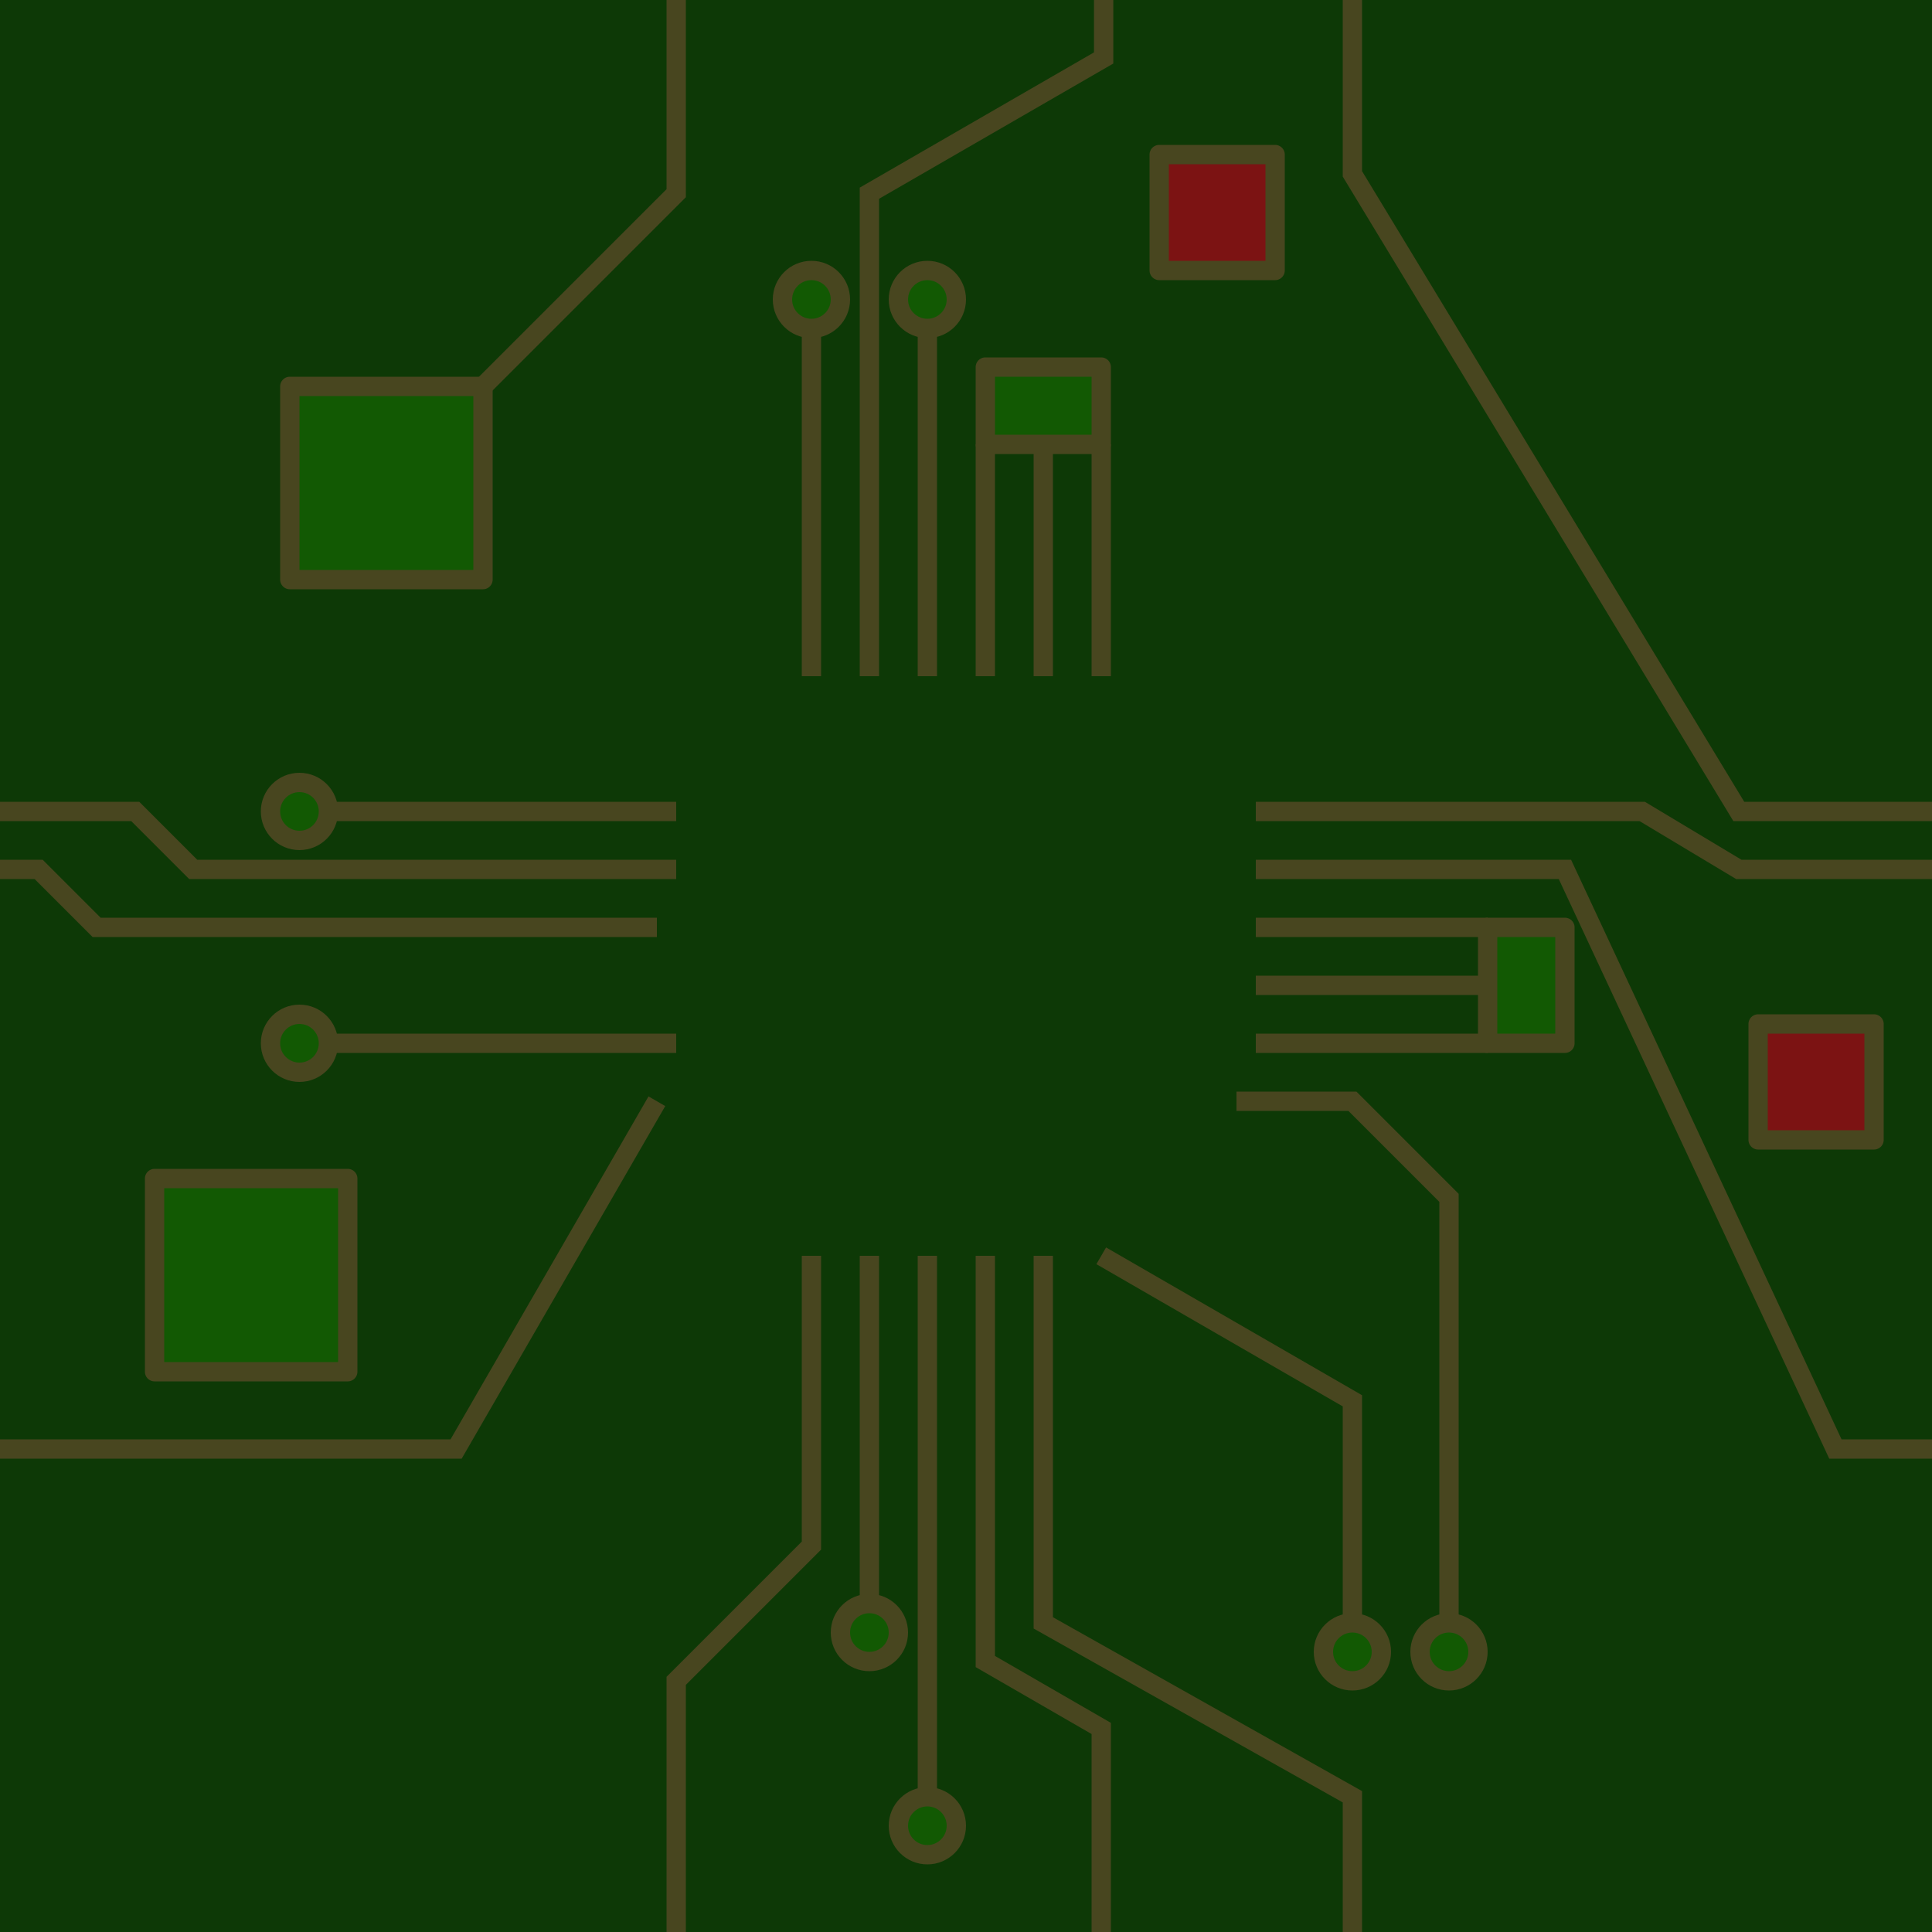
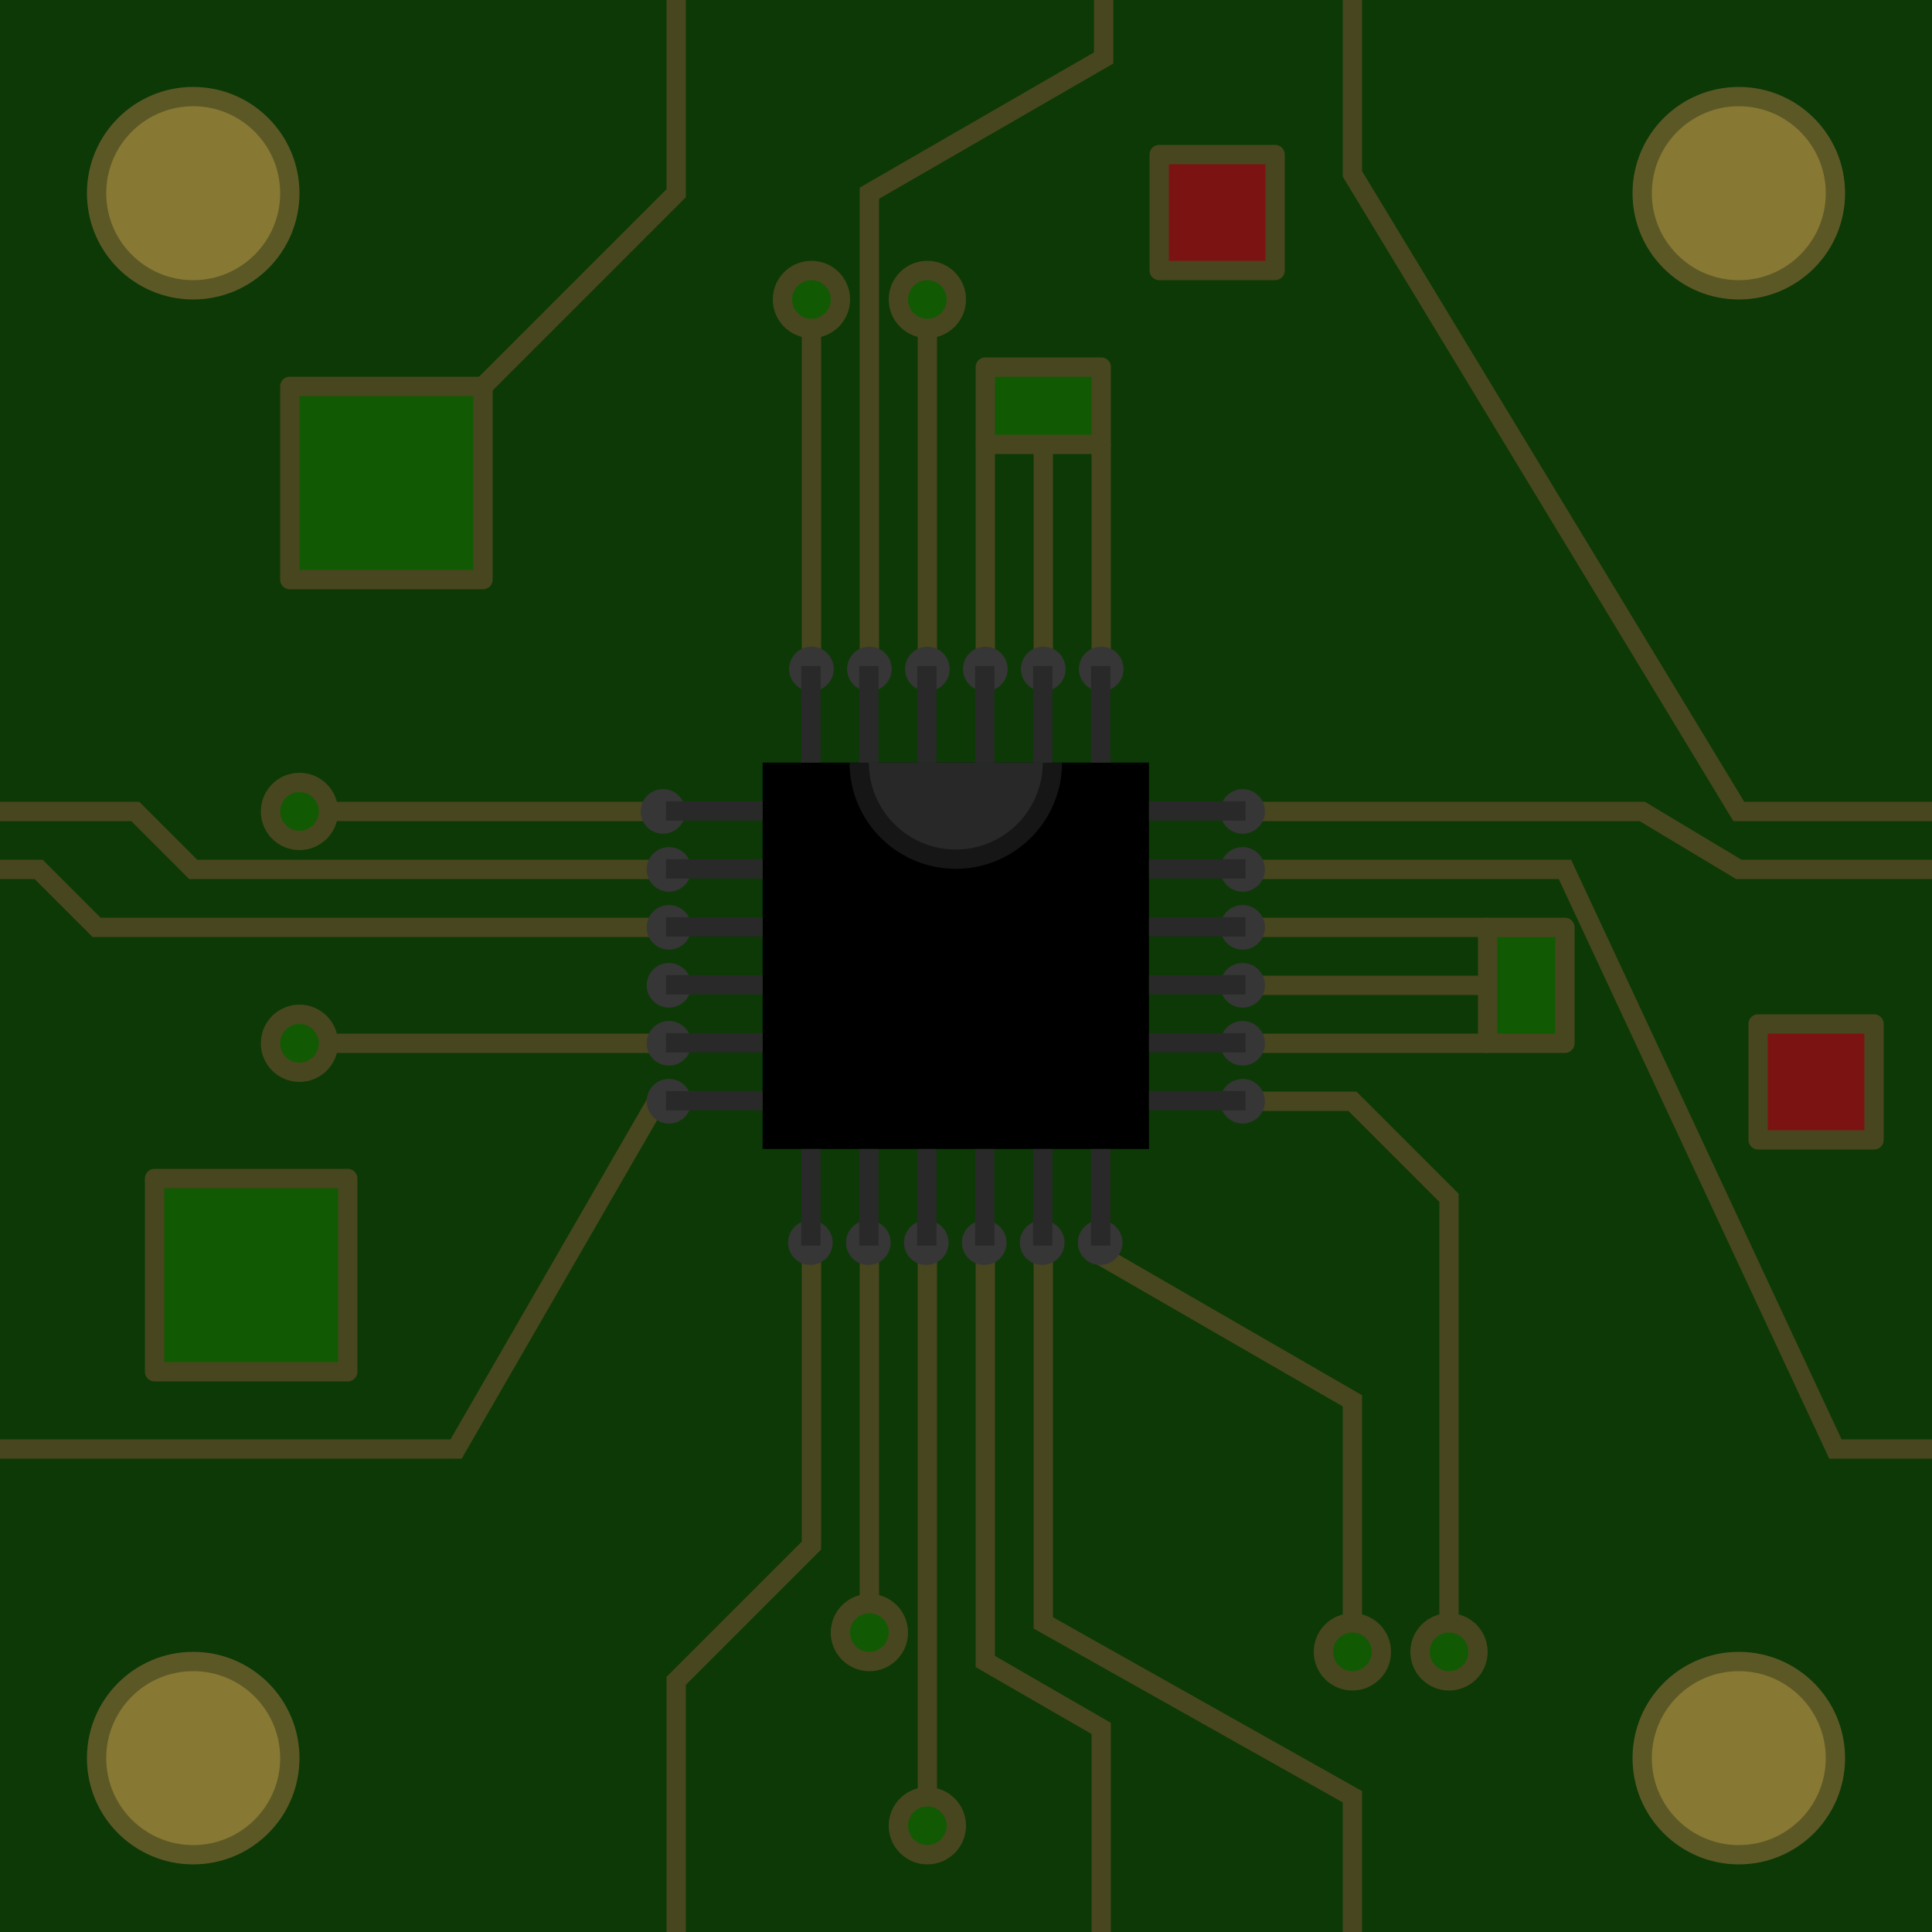
<svg xmlns="http://www.w3.org/2000/svg" width="100" height="100" viewBox="1 1 100 100" version="1.1" id="svg8">
  <defs id="defs2" />
  <g id="layer2" style="display:inline">
    <rect style="fill:#0d3906;fill-opacity:1;stroke:none;stroke-width:5;stroke-linejoin:bevel;stroke-miterlimit:4;stroke-dasharray:none;stroke-opacity:1" id="rect819" width="100" height="100" x="1" y="1" />
  </g>
  <g id="layer4" style="display:inline">
    <path style="fill:none;stroke:#48461f;stroke-width:1px;stroke-linecap:butt;stroke-linejoin:miter;stroke-opacity:1" d="m 66,43 h 20 l 5,3 h 10" id="path1289" />
    <path style="fill:none;stroke:#48461f;stroke-width:1px;stroke-linecap:butt;stroke-linejoin:miter;stroke-opacity:1" d="M 101,43 H 91 L 71,10 V 1" id="path1339" />
    <path style="fill:none;stroke:#48461f;stroke-width:1px;stroke-linecap:butt;stroke-linejoin:miter;stroke-opacity:1" d="m 52,66 v 21 l 6,3.464 V 101" id="path1343" />
    <path style="fill:none;stroke:#48461f;stroke-width:1px;stroke-linecap:butt;stroke-linejoin:miter;stroke-opacity:1" d="m 55,66 v 19 l 16,9 v 7" id="path1345" />
    <path style="fill:none;stroke:#48461f;stroke-width:1px;stroke-linecap:butt;stroke-linejoin:miter;stroke-opacity:1" d="M 35,58 24.608,76 H 1" id="path1347" />
    <path style="fill:none;stroke:#48461f;stroke-width:1px;stroke-linecap:butt;stroke-linejoin:miter;stroke-opacity:1" d="m 58,66 13,7.506 V 86 86" id="path1349" />
    <path style="fill:none;stroke:#48461f;stroke-width:1px;stroke-linecap:butt;stroke-linejoin:miter;stroke-opacity:1" d="m 43,66 v 15 l -7,7 v 13" id="path1351" />
    <path style="fill:none;stroke:#48461f;stroke-width:1px;stroke-linecap:butt;stroke-linejoin:miter;stroke-opacity:1" d="M 43,36 V 17" id="path1353" />
    <path style="fill:none;stroke:#48461f;stroke-width:1px;stroke-linecap:butt;stroke-linejoin:miter;stroke-opacity:1" d="M 49,36 V 17" id="path1355" />
    <path style="fill:none;stroke:#48461f;stroke-width:1px;stroke-linecap:butt;stroke-linejoin:miter;stroke-opacity:1" d="M 46,36 V 11 L 58.124,4 V 1" id="path1357" />
    <circle style="fill:#125903;fill-opacity:1;stroke:#48461f;stroke-width:1;stroke-linejoin:bevel;stroke-miterlimit:4;stroke-dasharray:none;stroke-opacity:1" id="path1359" cx="43" cy="16.5" r="1.5" />
    <circle style="fill:#125903;fill-opacity:1;stroke:#48461f;stroke-width:1;stroke-linejoin:bevel;stroke-miterlimit:4;stroke-dasharray:none;stroke-opacity:1" id="path1359-3" cx="49" cy="16.5" r="1.5" />
    <circle style="fill:#125903;fill-opacity:1;stroke:#48461f;stroke-width:1;stroke-linejoin:bevel;stroke-miterlimit:4;stroke-dasharray:none;stroke-opacity:1" id="path1359-7" cx="71" cy="86.5" r="1.5" />
    <g id="g1420" transform="rotate(-90,27.5,48.5)" style="stroke:#48461f;stroke-opacity:1">
      <path id="path1353-3" d="M 33,57 V 38" style="fill:none;stroke:#48461f;stroke-width:1px;stroke-linecap:butt;stroke-linejoin:miter;stroke-opacity:1" />
      <circle r="1.5" cy="37.5" cx="33" id="path1359-2" style="fill:#125903;fill-opacity:1;stroke:#48461f;stroke-width:1;stroke-linejoin:bevel;stroke-miterlimit:4;stroke-dasharray:none;stroke-opacity:1" />
    </g>
    <g id="g1432" transform="rotate(-90,26.5,50.5)" style="stroke:#48461f;stroke-opacity:1">
      <path id="path1353-0" d="M 22,60 V 41" style="fill:none;stroke:#48461f;stroke-width:1px;stroke-linecap:butt;stroke-linejoin:miter;stroke-opacity:1" />
      <circle r="1.5" cy="40.5" cx="22" id="path1359-8" style="fill:#125903;fill-opacity:1;stroke:#48461f;stroke-width:1;stroke-linejoin:bevel;stroke-miterlimit:4;stroke-dasharray:none;stroke-opacity:1" />
    </g>
    <path style="fill:none;stroke:#48461f;stroke-width:1px;stroke-linecap:butt;stroke-linejoin:miter;stroke-opacity:1" d="m 65,58 h 6 l 5,5 v 23" id="path1434" />
    <circle style="fill:#125903;fill-opacity:1;stroke:#48461f;stroke-width:1;stroke-linejoin:bevel;stroke-miterlimit:4;stroke-dasharray:none;stroke-opacity:1" id="path1359-7-0" cx="76" cy="86.5" r="1.5" />
    <path style="fill:none;stroke:#48461f;stroke-width:1px;stroke-linecap:butt;stroke-linejoin:miter;stroke-opacity:1" d="M 36,46 H 11 L 8,43 H 1" id="path2037" />
    <path style="fill:none;stroke:#48461f;stroke-width:1px;stroke-linecap:butt;stroke-linejoin:miter;stroke-opacity:1" d="M 35,49 H 6 L 3,46 H 1" id="path2039" />
    <path style="fill:none;stroke:#48461f;stroke-width:1px;stroke-linecap:butt;stroke-linejoin:miter;stroke-opacity:1" d="m 52,36 c 0,-2 0,-12 0,-12" id="path2041" />
    <path style="fill:none;stroke:#48461f;stroke-width:1px;stroke-linecap:butt;stroke-linejoin:miter;stroke-opacity:1" d="M 55,36 V 24" id="path2043" />
    <path style="fill:none;stroke:#48461f;stroke-width:1px;stroke-linecap:butt;stroke-linejoin:miter;stroke-opacity:1" d="M 58,36 V 24" id="path2045" />
    <rect style="fill:#125903;fill-opacity:1;stroke:#48461f;stroke-width:1;stroke-linejoin:round;stroke-miterlimit:4;stroke-dasharray:none;stroke-opacity:1" id="rect2047" width="6" height="4" x="52" y="20" />
    <g id="g2230" transform="rotate(90,90.5,21.5)" style="stroke:#48461f;stroke-opacity:1">
      <path id="path2041-3" d="m 118,46 c 0,-2 0,-12 0,-12" style="fill:none;stroke:#48461f;stroke-width:1px;stroke-linecap:butt;stroke-linejoin:miter;stroke-opacity:1" />
      <path id="path2043-1" d="M 121,46 V 34" style="fill:none;stroke:#48461f;stroke-width:1px;stroke-linecap:butt;stroke-linejoin:miter;stroke-opacity:1" />
      <path id="path2045-7" d="M 124,46 V 34" style="fill:none;stroke:#48461f;stroke-width:1px;stroke-linecap:butt;stroke-linejoin:miter;stroke-opacity:1" />
      <rect y="30" x="118" height="4" width="6" id="rect2047-5" style="fill:#125903;fill-opacity:1;stroke:#48461f;stroke-width:1;stroke-linejoin:round;stroke-miterlimit:4;stroke-dasharray:none;stroke-opacity:1" />
    </g>
    <path style="fill:none;stroke:#48461f;stroke-width:1px;stroke-linecap:butt;stroke-linejoin:miter;stroke-opacity:1" d="m 66,46 h 16 l 14,30 h 5" id="path2334" />
    <rect style="fill:#125903;fill-opacity:1;stroke:#48461f;stroke-width:1;stroke-linejoin:round;stroke-miterlimit:4;stroke-dasharray:none;stroke-opacity:1" id="rect2049-3" width="10" height="10" x="9" y="62" />
    <rect style="display:inline;fill:#125903;fill-opacity:1;stroke:#48461f;stroke-width:1;stroke-linejoin:round;stroke-miterlimit:4;stroke-dasharray:none;stroke-opacity:1" id="rect2049" width="10" height="10" x="16" y="21" />
    <g style="display:inline;stroke:#48461f;stroke-opacity:1" transform="matrix(1,0,0,-1,-96,144)" id="g2092-0">
      <path id="path1353-36-9" d="M 142,78 V 59" style="fill:none;stroke:#48461f;stroke-width:1px;stroke-linecap:butt;stroke-linejoin:miter;stroke-opacity:1" />
      <circle r="1.5" cy="58.5" cx="142" id="path1359-4-7" style="fill:#125903;fill-opacity:1;stroke:#48461f;stroke-width:1;stroke-linejoin:bevel;stroke-miterlimit:4;stroke-dasharray:none;stroke-opacity:1" />
    </g>
    <g style="display:inline;stroke:#48461f;stroke-opacity:1" transform="matrix(1,0,0,-1,-93,154)" id="g2092-0-1">
      <path id="path1353-36-9-9" d="M 142,88 V 59" style="fill:none;stroke:#48461f;stroke-width:1px;stroke-linecap:butt;stroke-linejoin:miter;stroke-opacity:1" />
      <circle r="1.5" cy="58.5" cx="142" id="path1359-4-7-6" style="fill:#125903;fill-opacity:1;stroke:#48461f;stroke-width:1;stroke-linejoin:bevel;stroke-miterlimit:4;stroke-dasharray:none;stroke-opacity:1" />
    </g>
    <rect style="display:inline;fill:#7c1313;fill-opacity:1;stroke:#48461f;stroke-width:1;stroke-linejoin:round;stroke-miterlimit:4;stroke-dasharray:none;stroke-opacity:1" id="rect2351" width="6" height="6" x="92" y="54" />
    <rect style="display:inline;fill:#7c1313;fill-opacity:1;stroke:#48461f;stroke-width:1;stroke-linejoin:round;stroke-miterlimit:4;stroke-dasharray:none;stroke-opacity:1" id="rect2351-9" width="6" height="6" x="61" y="9" />
    <path style="display:inline;fill:none;stroke:#48461f;stroke-width:1px;stroke-linecap:butt;stroke-linejoin:miter;stroke-opacity:1" d="m 26,21 5,-5 5,-5 V 1" id="path2368" />
  </g>
-   <g id="layer1" transform="translate(0,-270.5417)" style="display:none">
+   <g id="layer1" transform="translate(0,-270.5417)" style="display:inline">
    <rect style="fill:#000000;fill-opacity:1;stroke:none;stroke-width:5;stroke-linejoin:bevel;stroke-miterlimit:4;stroke-dasharray:none;stroke-opacity:1" id="rect821" width="20" height="20" x="40.472" y="311.014" />
    <path style="fill:#282828;fill-opacity:1;stroke:#161616;stroke-width:1;stroke-linejoin:bevel;stroke-miterlimit:4;stroke-dasharray:none;stroke-opacity:1" id="path844" d="m 55.472,311.014 a 5,5 0 0 1 -2.501,4.33 5,5 0 0 1 -5.001,-0.001 5,5 0 0 1 -2.499,-4.331" />
    <g id="g1248" transform="rotate(90,53.49999,335.514)">
      <path transform="scale(-1,1)" d="m -55,331.056 a 1.155,1.155 0 0 1 1.167,-1.141 1.155,1.155 0 0 1 1.142,1.167 1.155,1.155 0 0 1 -1.167,1.142 1.155,1.155 0 0 1 -1.143,-1.166 l 1.155,0.011 z" id="path1012-85-4" style="fill:#363636;fill-opacity:1;stroke:none;stroke-width:0.77;stroke-linejoin:bevel;stroke-miterlimit:4;stroke-dasharray:none;stroke-opacity:1" />
      <path transform="scale(-1,1)" d="m -55,334.056 a 1.155,1.155 0 0 1 1.167,-1.141 1.155,1.155 0 0 1 1.142,1.167 1.155,1.155 0 0 1 -1.167,1.142 1.155,1.155 0 0 1 -1.143,-1.166 l 1.155,0.011 z" id="path1012-4-4-7" style="fill:#363636;fill-opacity:1;stroke:none;stroke-width:0.77;stroke-linejoin:bevel;stroke-miterlimit:4;stroke-dasharray:none;stroke-opacity:1" />
      <rect transform="scale(-1,1)" y="333.542" x="-54" height="1" width="5" id="rect848-7-2-20" style="fill:#292929;fill-opacity:1;stroke:none;stroke-width:1;stroke-linejoin:bevel;stroke-miterlimit:4;stroke-dasharray:none;stroke-opacity:1" />
      <path transform="scale(-1,1)" d="m -55,337.056 a 1.155,1.155 0 0 1 1.167,-1.141 1.155,1.155 0 0 1 1.142,1.167 1.155,1.155 0 0 1 -1.167,1.142 1.155,1.155 0 0 1 -1.143,-1.166 l 1.155,0.011 z" id="path1012-9-0-7" style="fill:#363636;fill-opacity:1;stroke:none;stroke-width:0.77;stroke-linejoin:bevel;stroke-miterlimit:4;stroke-dasharray:none;stroke-opacity:1" />
      <path transform="scale(-1,1)" d="m -55,340.056 a 1.155,1.155 0 0 1 1.167,-1.141 1.155,1.155 0 0 1 1.142,1.167 1.155,1.155 0 0 1 -1.167,1.142 1.155,1.155 0 0 1 -1.143,-1.166 l 1.155,0.011 z" id="path1012-4-2-3-4" style="fill:#363636;fill-opacity:1;stroke:none;stroke-width:0.77;stroke-linejoin:bevel;stroke-miterlimit:4;stroke-dasharray:none;stroke-opacity:1" />
      <rect transform="scale(-1,1)" y="339.542" x="-54" height="1" width="5" id="rect848-7-8-1-3" style="fill:#292929;fill-opacity:1;stroke:none;stroke-width:1;stroke-linejoin:bevel;stroke-miterlimit:4;stroke-dasharray:none;stroke-opacity:1" />
      <rect transform="scale(-1,1)" y="336.542" x="-54" height="1" width="5" id="rect848-79-8-5" style="fill:#292929;fill-opacity:1;stroke:none;stroke-width:1;stroke-linejoin:bevel;stroke-miterlimit:4;stroke-dasharray:none;stroke-opacity:1" />
      <path transform="scale(-1,1)" d="m -55,343.056 a 1.155,1.155 0 0 1 1.167,-1.141 1.155,1.155 0 0 1 1.142,1.167 1.155,1.155 0 0 1 -1.167,1.142 1.155,1.155 0 0 1 -1.143,-1.166 l 1.155,0.011 z" id="path1012-8-0-8" style="fill:#363636;fill-opacity:1;stroke:none;stroke-width:0.77;stroke-linejoin:bevel;stroke-miterlimit:4;stroke-dasharray:none;stroke-opacity:1" />
      <path transform="scale(-1,1)" d="m -55,346.056 a 1.155,1.155 0 0 1 1.167,-1.141 1.155,1.155 0 0 1 1.142,1.167 1.155,1.155 0 0 1 -1.167,1.142 1.155,1.155 0 0 1 -1.143,-1.166 l 1.155,0.011 z" id="path1012-4-7-0-4" style="fill:#363636;fill-opacity:1;stroke:none;stroke-width:0.77;stroke-linejoin:bevel;stroke-miterlimit:4;stroke-dasharray:none;stroke-opacity:1" />
      <rect transform="scale(-1,1)" y="345.542" x="-54" height="1" width="5" id="rect848-7-3-3-7" style="fill:#292929;fill-opacity:1;stroke:none;stroke-width:1;stroke-linejoin:bevel;stroke-miterlimit:4;stroke-dasharray:none;stroke-opacity:1" />
      <rect transform="scale(-1,1)" y="342.542" x="-54" height="1" width="5" id="rect848-2-3-0" style="fill:#292929;fill-opacity:1;stroke:none;stroke-width:1;stroke-linejoin:bevel;stroke-miterlimit:4;stroke-dasharray:none;stroke-opacity:1" />
      <rect transform="scale(-1,1)" y="330.542" x="-54" height="1" width="5" id="rect848-8-9" style="fill:#292929;fill-opacity:1;stroke:none;stroke-width:1;stroke-linejoin:bevel;stroke-miterlimit:4;stroke-dasharray:none;stroke-opacity:1" />
    </g>
    <circle style="fill:#877933;fill-opacity:1;stroke:#5c5826;stroke-width:1;stroke-linejoin:bevel;stroke-miterlimit:4;stroke-dasharray:none;stroke-opacity:1" id="path1254" cx="11" cy="281.542" r="5" />
    <circle style="fill:#877933;fill-opacity:1;stroke:#5c5826;stroke-width:1;stroke-linejoin:bevel;stroke-miterlimit:4;stroke-dasharray:none;stroke-opacity:1" id="path1254-3" cx="11" cy="362.542" r="5" />
    <circle style="fill:#877933;fill-opacity:1;stroke:#5c5826;stroke-width:1;stroke-linejoin:bevel;stroke-miterlimit:4;stroke-dasharray:none;stroke-opacity:1" id="path1254-8" cx="91" cy="281.542" r="5" />
    <circle style="fill:#877933;fill-opacity:1;stroke:#5c5826;stroke-width:1;stroke-linejoin:bevel;stroke-miterlimit:4;stroke-dasharray:none;stroke-opacity:1" id="path1254-3-6" cx="91" cy="362.542" r="5" />
    <path style="fill:#363636;fill-opacity:1;stroke:none;stroke-width:0.77;stroke-linejoin:bevel;stroke-miterlimit:4;stroke-dasharray:none;stroke-opacity:1" id="path1012" d="m 34.163,313.528 a 1.155,1.155 0 0 1 1.167,-1.141 1.155,1.155 0 0 1 1.142,1.167 1.155,1.155 0 0 1 -1.167,1.142 1.155,1.155 0 0 1 -1.143,-1.166 l 1.155,0.011 z" />
    <rect style="fill:#292929;fill-opacity:1;stroke:none;stroke-width:1;stroke-linejoin:bevel;stroke-miterlimit:4;stroke-dasharray:none;stroke-opacity:1" id="rect848" width="5" height="1" x="35.472" y="313.014" />
    <path style="display:inline;fill:#363636;fill-opacity:1;stroke:none;stroke-width:0.77;stroke-linejoin:bevel;stroke-miterlimit:4;stroke-dasharray:none;stroke-opacity:1" id="path1012-4" d="m 34.472,316.528 a 1.155,1.155 0 0 1 1.167,-1.141 1.155,1.155 0 0 1 1.142,1.167 1.155,1.155 0 0 1 -1.167,1.142 1.155,1.155 0 0 1 -1.143,-1.166 l 1.155,0.011 z" />
    <rect style="display:inline;fill:#292929;fill-opacity:1;stroke:none;stroke-width:1;stroke-linejoin:bevel;stroke-miterlimit:4;stroke-dasharray:none;stroke-opacity:1" id="rect848-7" width="5" height="1" x="35.472" y="316.014" />
    <path style="display:inline;fill:#363636;fill-opacity:1;stroke:none;stroke-width:0.77;stroke-linejoin:bevel;stroke-miterlimit:4;stroke-dasharray:none;stroke-opacity:1" id="path1012-9" d="m 34.472,319.528 a 1.155,1.155 0 0 1 1.167,-1.141 1.155,1.155 0 0 1 1.142,1.167 1.155,1.155 0 0 1 -1.167,1.142 1.155,1.155 0 0 1 -1.143,-1.166 l 1.155,0.011 z" />
    <path style="display:inline;fill:#363636;fill-opacity:1;stroke:none;stroke-width:0.77;stroke-linejoin:bevel;stroke-miterlimit:4;stroke-dasharray:none;stroke-opacity:1" id="path1012-4-2" d="m 34.472,322.528 a 1.155,1.155 0 0 1 1.167,-1.141 1.155,1.155 0 0 1 1.142,1.167 1.155,1.155 0 0 1 -1.167,1.142 1.155,1.155 0 0 1 -1.143,-1.166 l 1.155,0.011 z" />
    <rect style="display:inline;fill:#292929;fill-opacity:1;stroke:none;stroke-width:1;stroke-linejoin:bevel;stroke-miterlimit:4;stroke-dasharray:none;stroke-opacity:1" id="rect848-7-8" width="5" height="1" x="35.472" y="322.014" />
    <rect style="display:inline;fill:#292929;fill-opacity:1;stroke:none;stroke-width:1;stroke-linejoin:bevel;stroke-miterlimit:4;stroke-dasharray:none;stroke-opacity:1" id="rect848-79" width="5" height="1" x="35.472" y="319.014" />
    <path style="display:inline;fill:#363636;fill-opacity:1;stroke:none;stroke-width:0.77;stroke-linejoin:bevel;stroke-miterlimit:4;stroke-dasharray:none;stroke-opacity:1" id="path1012-8" d="m 34.472,325.528 a 1.155,1.155 0 0 1 1.167,-1.141 1.155,1.155 0 0 1 1.142,1.167 1.155,1.155 0 0 1 -1.167,1.142 1.155,1.155 0 0 1 -1.143,-1.166 l 1.155,0.011 z" />
    <path style="display:inline;fill:#363636;fill-opacity:1;stroke:none;stroke-width:0.77;stroke-linejoin:bevel;stroke-miterlimit:4;stroke-dasharray:none;stroke-opacity:1" id="path1012-4-7" d="m 34.472,328.528 a 1.155,1.155 0 0 1 1.167,-1.141 1.155,1.155 0 0 1 1.142,1.167 1.155,1.155 0 0 1 -1.167,1.142 1.155,1.155 0 0 1 -1.143,-1.166 l 1.155,0.011 z" />
    <rect style="display:inline;fill:#292929;fill-opacity:1;stroke:none;stroke-width:1;stroke-linejoin:bevel;stroke-miterlimit:4;stroke-dasharray:none;stroke-opacity:1" id="rect848-7-3" width="5" height="1" x="35.472" y="328.014" />
    <rect style="display:inline;fill:#292929;fill-opacity:1;stroke:none;stroke-width:1;stroke-linejoin:bevel;stroke-miterlimit:4;stroke-dasharray:none;stroke-opacity:1" id="rect848-2" width="5" height="1" x="35.472" y="325.014" />
    <path style="display:inline;fill:#363636;fill-opacity:1;stroke:none;stroke-width:0.77;stroke-linejoin:bevel;stroke-miterlimit:4;stroke-dasharray:none;stroke-opacity:1" id="path1012-85" d="m -66.472,313.528 a 1.155,1.155 0 0 1 1.167,-1.141 1.155,1.155 0 0 1 1.142,1.167 1.155,1.155 0 0 1 -1.167,1.142 1.155,1.155 0 0 1 -1.143,-1.166 l 1.155,0.011 z" transform="scale(-1,1)" />
    <path style="display:inline;fill:#363636;fill-opacity:1;stroke:none;stroke-width:0.77;stroke-linejoin:bevel;stroke-miterlimit:4;stroke-dasharray:none;stroke-opacity:1" id="path1012-4-4" d="m -66.472,316.528 a 1.155,1.155 0 0 1 1.167,-1.141 1.155,1.155 0 0 1 1.142,1.167 1.155,1.155 0 0 1 -1.167,1.142 1.155,1.155 0 0 1 -1.143,-1.166 l 1.155,0.011 z" transform="scale(-1,1)" />
    <rect style="display:inline;fill:#292929;fill-opacity:1;stroke:none;stroke-width:1;stroke-linejoin:bevel;stroke-miterlimit:4;stroke-dasharray:none;stroke-opacity:1" id="rect848-7-2" width="5" height="1" x="-65.472" y="316.014" transform="scale(-1,1)" />
    <path style="display:inline;fill:#363636;fill-opacity:1;stroke:none;stroke-width:0.77;stroke-linejoin:bevel;stroke-miterlimit:4;stroke-dasharray:none;stroke-opacity:1" id="path1012-9-0" d="m -66.472,319.528 a 1.155,1.155 0 0 1 1.167,-1.141 1.155,1.155 0 0 1 1.142,1.167 1.155,1.155 0 0 1 -1.167,1.142 1.155,1.155 0 0 1 -1.143,-1.166 l 1.155,0.011 z" transform="scale(-1,1)" />
    <path style="display:inline;fill:#363636;fill-opacity:1;stroke:none;stroke-width:0.77;stroke-linejoin:bevel;stroke-miterlimit:4;stroke-dasharray:none;stroke-opacity:1" id="path1012-4-2-3" d="m -66.472,322.528 a 1.155,1.155 0 0 1 1.167,-1.141 1.155,1.155 0 0 1 1.142,1.167 1.155,1.155 0 0 1 -1.167,1.142 1.155,1.155 0 0 1 -1.143,-1.166 l 1.155,0.011 z" transform="scale(-1,1)" />
    <rect style="display:inline;fill:#292929;fill-opacity:1;stroke:none;stroke-width:1;stroke-linejoin:bevel;stroke-miterlimit:4;stroke-dasharray:none;stroke-opacity:1" id="rect848-7-8-1" width="5" height="1" x="-65.472" y="322.014" transform="scale(-1,1)" />
    <rect style="display:inline;fill:#292929;fill-opacity:1;stroke:none;stroke-width:1;stroke-linejoin:bevel;stroke-miterlimit:4;stroke-dasharray:none;stroke-opacity:1" id="rect848-79-8" width="5" height="1" x="-65.472" y="319.014" transform="scale(-1,1)" />
    <path style="display:inline;fill:#363636;fill-opacity:1;stroke:none;stroke-width:0.77;stroke-linejoin:bevel;stroke-miterlimit:4;stroke-dasharray:none;stroke-opacity:1" id="path1012-8-0" d="m -66.472,325.528 a 1.155,1.155 0 0 1 1.167,-1.141 1.155,1.155 0 0 1 1.142,1.167 1.155,1.155 0 0 1 -1.167,1.142 1.155,1.155 0 0 1 -1.143,-1.166 l 1.155,0.011 z" transform="scale(-1,1)" />
    <path style="display:inline;fill:#363636;fill-opacity:1;stroke:none;stroke-width:0.77;stroke-linejoin:bevel;stroke-miterlimit:4;stroke-dasharray:none;stroke-opacity:1" id="path1012-4-7-0" d="m -66.472,328.528 a 1.155,1.155 0 0 1 1.167,-1.141 1.155,1.155 0 0 1 1.142,1.167 1.155,1.155 0 0 1 -1.167,1.142 1.155,1.155 0 0 1 -1.143,-1.166 l 1.155,0.011 z" transform="scale(-1,1)" />
    <rect style="display:inline;fill:#292929;fill-opacity:1;stroke:none;stroke-width:1;stroke-linejoin:bevel;stroke-miterlimit:4;stroke-dasharray:none;stroke-opacity:1" id="rect848-7-3-3" width="5" height="1" x="-65.472" y="328.014" transform="scale(-1,1)" />
    <rect style="display:inline;fill:#292929;fill-opacity:1;stroke:none;stroke-width:1;stroke-linejoin:bevel;stroke-miterlimit:4;stroke-dasharray:none;stroke-opacity:1" id="rect848-2-3" width="5" height="1" x="-65.472" y="325.014" transform="scale(-1,1)" />
    <rect style="display:inline;fill:#292929;fill-opacity:1;stroke:none;stroke-width:1;stroke-linejoin:bevel;stroke-miterlimit:4;stroke-dasharray:none;stroke-opacity:1" id="rect848-8" width="5" height="1" x="-65.472" y="313.014" transform="scale(-1,1)" />
    <g style="display:inline" id="g1206" transform="rotate(-90,189.2432,172.7708)">
      <path transform="scale(-1,1)" d="m -57,26.514 a 1.155,1.155 0 0 1 1.167,-1.141 1.155,1.155 0 0 1 1.142,1.167 1.155,1.155 0 0 1 -1.167,1.142 1.155,1.155 0 0 1 -1.143,-1.166 l 1.155,0.012 z" id="path1012-85-5" style="fill:#363636;fill-opacity:1;stroke:none;stroke-width:0.77;stroke-linejoin:bevel;stroke-miterlimit:4;stroke-dasharray:none;stroke-opacity:1" />
      <path transform="scale(-1,1)" d="m -57,29.514 a 1.155,1.155 0 0 1 1.167,-1.141 1.155,1.155 0 0 1 1.142,1.167 1.155,1.155 0 0 1 -1.167,1.142 1.155,1.155 0 0 1 -1.143,-1.166 l 1.155,0.012 z" id="path1012-4-4-1" style="fill:#363636;fill-opacity:1;stroke:none;stroke-width:0.77;stroke-linejoin:bevel;stroke-miterlimit:4;stroke-dasharray:none;stroke-opacity:1" />
      <rect transform="scale(-1,1)" y="29" x="-56" height="1" width="5" id="rect848-7-2-2" style="fill:#292929;fill-opacity:1;stroke:none;stroke-width:1;stroke-linejoin:bevel;stroke-miterlimit:4;stroke-dasharray:none;stroke-opacity:1" />
      <path transform="scale(-1,1)" d="m -57,32.514 a 1.155,1.155 0 0 1 1.167,-1.141 1.155,1.155 0 0 1 1.142,1.167 1.155,1.155 0 0 1 -1.167,1.142 1.155,1.155 0 0 1 -1.143,-1.166 l 1.155,0.012 z" id="path1012-9-0-2" style="fill:#363636;fill-opacity:1;stroke:none;stroke-width:0.77;stroke-linejoin:bevel;stroke-miterlimit:4;stroke-dasharray:none;stroke-opacity:1" />
      <path transform="scale(-1,1)" d="m -57,35.514 a 1.155,1.155 0 0 1 1.167,-1.141 1.155,1.155 0 0 1 1.142,1.167 1.155,1.155 0 0 1 -1.167,1.142 1.155,1.155 0 0 1 -1.143,-1.166 l 1.155,0.012 z" id="path1012-4-2-3-2" style="fill:#363636;fill-opacity:1;stroke:none;stroke-width:0.77;stroke-linejoin:bevel;stroke-miterlimit:4;stroke-dasharray:none;stroke-opacity:1" />
      <rect transform="scale(-1,1)" y="35" x="-56" height="1" width="5" id="rect848-7-8-1-5" style="fill:#292929;fill-opacity:1;stroke:none;stroke-width:1;stroke-linejoin:bevel;stroke-miterlimit:4;stroke-dasharray:none;stroke-opacity:1" />
      <rect transform="scale(-1,1)" y="32" x="-56" height="1" width="5" id="rect848-79-8-3" style="fill:#292929;fill-opacity:1;stroke:none;stroke-width:1;stroke-linejoin:bevel;stroke-miterlimit:4;stroke-dasharray:none;stroke-opacity:1" />
      <path transform="scale(-1,1)" d="m -57,38.514 a 1.155,1.155 0 0 1 1.167,-1.141 1.155,1.155 0 0 1 1.142,1.167 1.155,1.155 0 0 1 -1.167,1.142 1.155,1.155 0 0 1 -1.143,-1.166 l 1.155,0.012 z" id="path1012-8-0-2" style="fill:#363636;fill-opacity:1;stroke:none;stroke-width:0.77;stroke-linejoin:bevel;stroke-miterlimit:4;stroke-dasharray:none;stroke-opacity:1" />
      <path transform="scale(-1,1)" d="m -57,41.514 a 1.155,1.155 0 0 1 1.167,-1.141 1.155,1.155 0 0 1 1.142,1.167 1.155,1.155 0 0 1 -1.167,1.142 1.155,1.155 0 0 1 -1.143,-1.166 l 1.155,0.012 z" id="path1012-4-7-0-0" style="fill:#363636;fill-opacity:1;stroke:none;stroke-width:0.77;stroke-linejoin:bevel;stroke-miterlimit:4;stroke-dasharray:none;stroke-opacity:1" />
      <rect transform="scale(-1,1)" y="41" x="-56" height="1" width="5" id="rect848-7-3-3-4" style="fill:#292929;fill-opacity:1;stroke:none;stroke-width:1;stroke-linejoin:bevel;stroke-miterlimit:4;stroke-dasharray:none;stroke-opacity:1" />
      <rect transform="scale(-1,1)" y="38" x="-56" height="1" width="5" id="rect848-2-3-1" style="fill:#292929;fill-opacity:1;stroke:none;stroke-width:1;stroke-linejoin:bevel;stroke-miterlimit:4;stroke-dasharray:none;stroke-opacity:1" />
      <rect transform="scale(-1,1)" y="26" x="-56" height="1" width="5" id="rect848-8-2" style="fill:#292929;fill-opacity:1;stroke:none;stroke-width:1;stroke-linejoin:bevel;stroke-miterlimit:4;stroke-dasharray:none;stroke-opacity:1" />
    </g>
  </g>
-   <g id="layer3" style="display:none" />
</svg>
